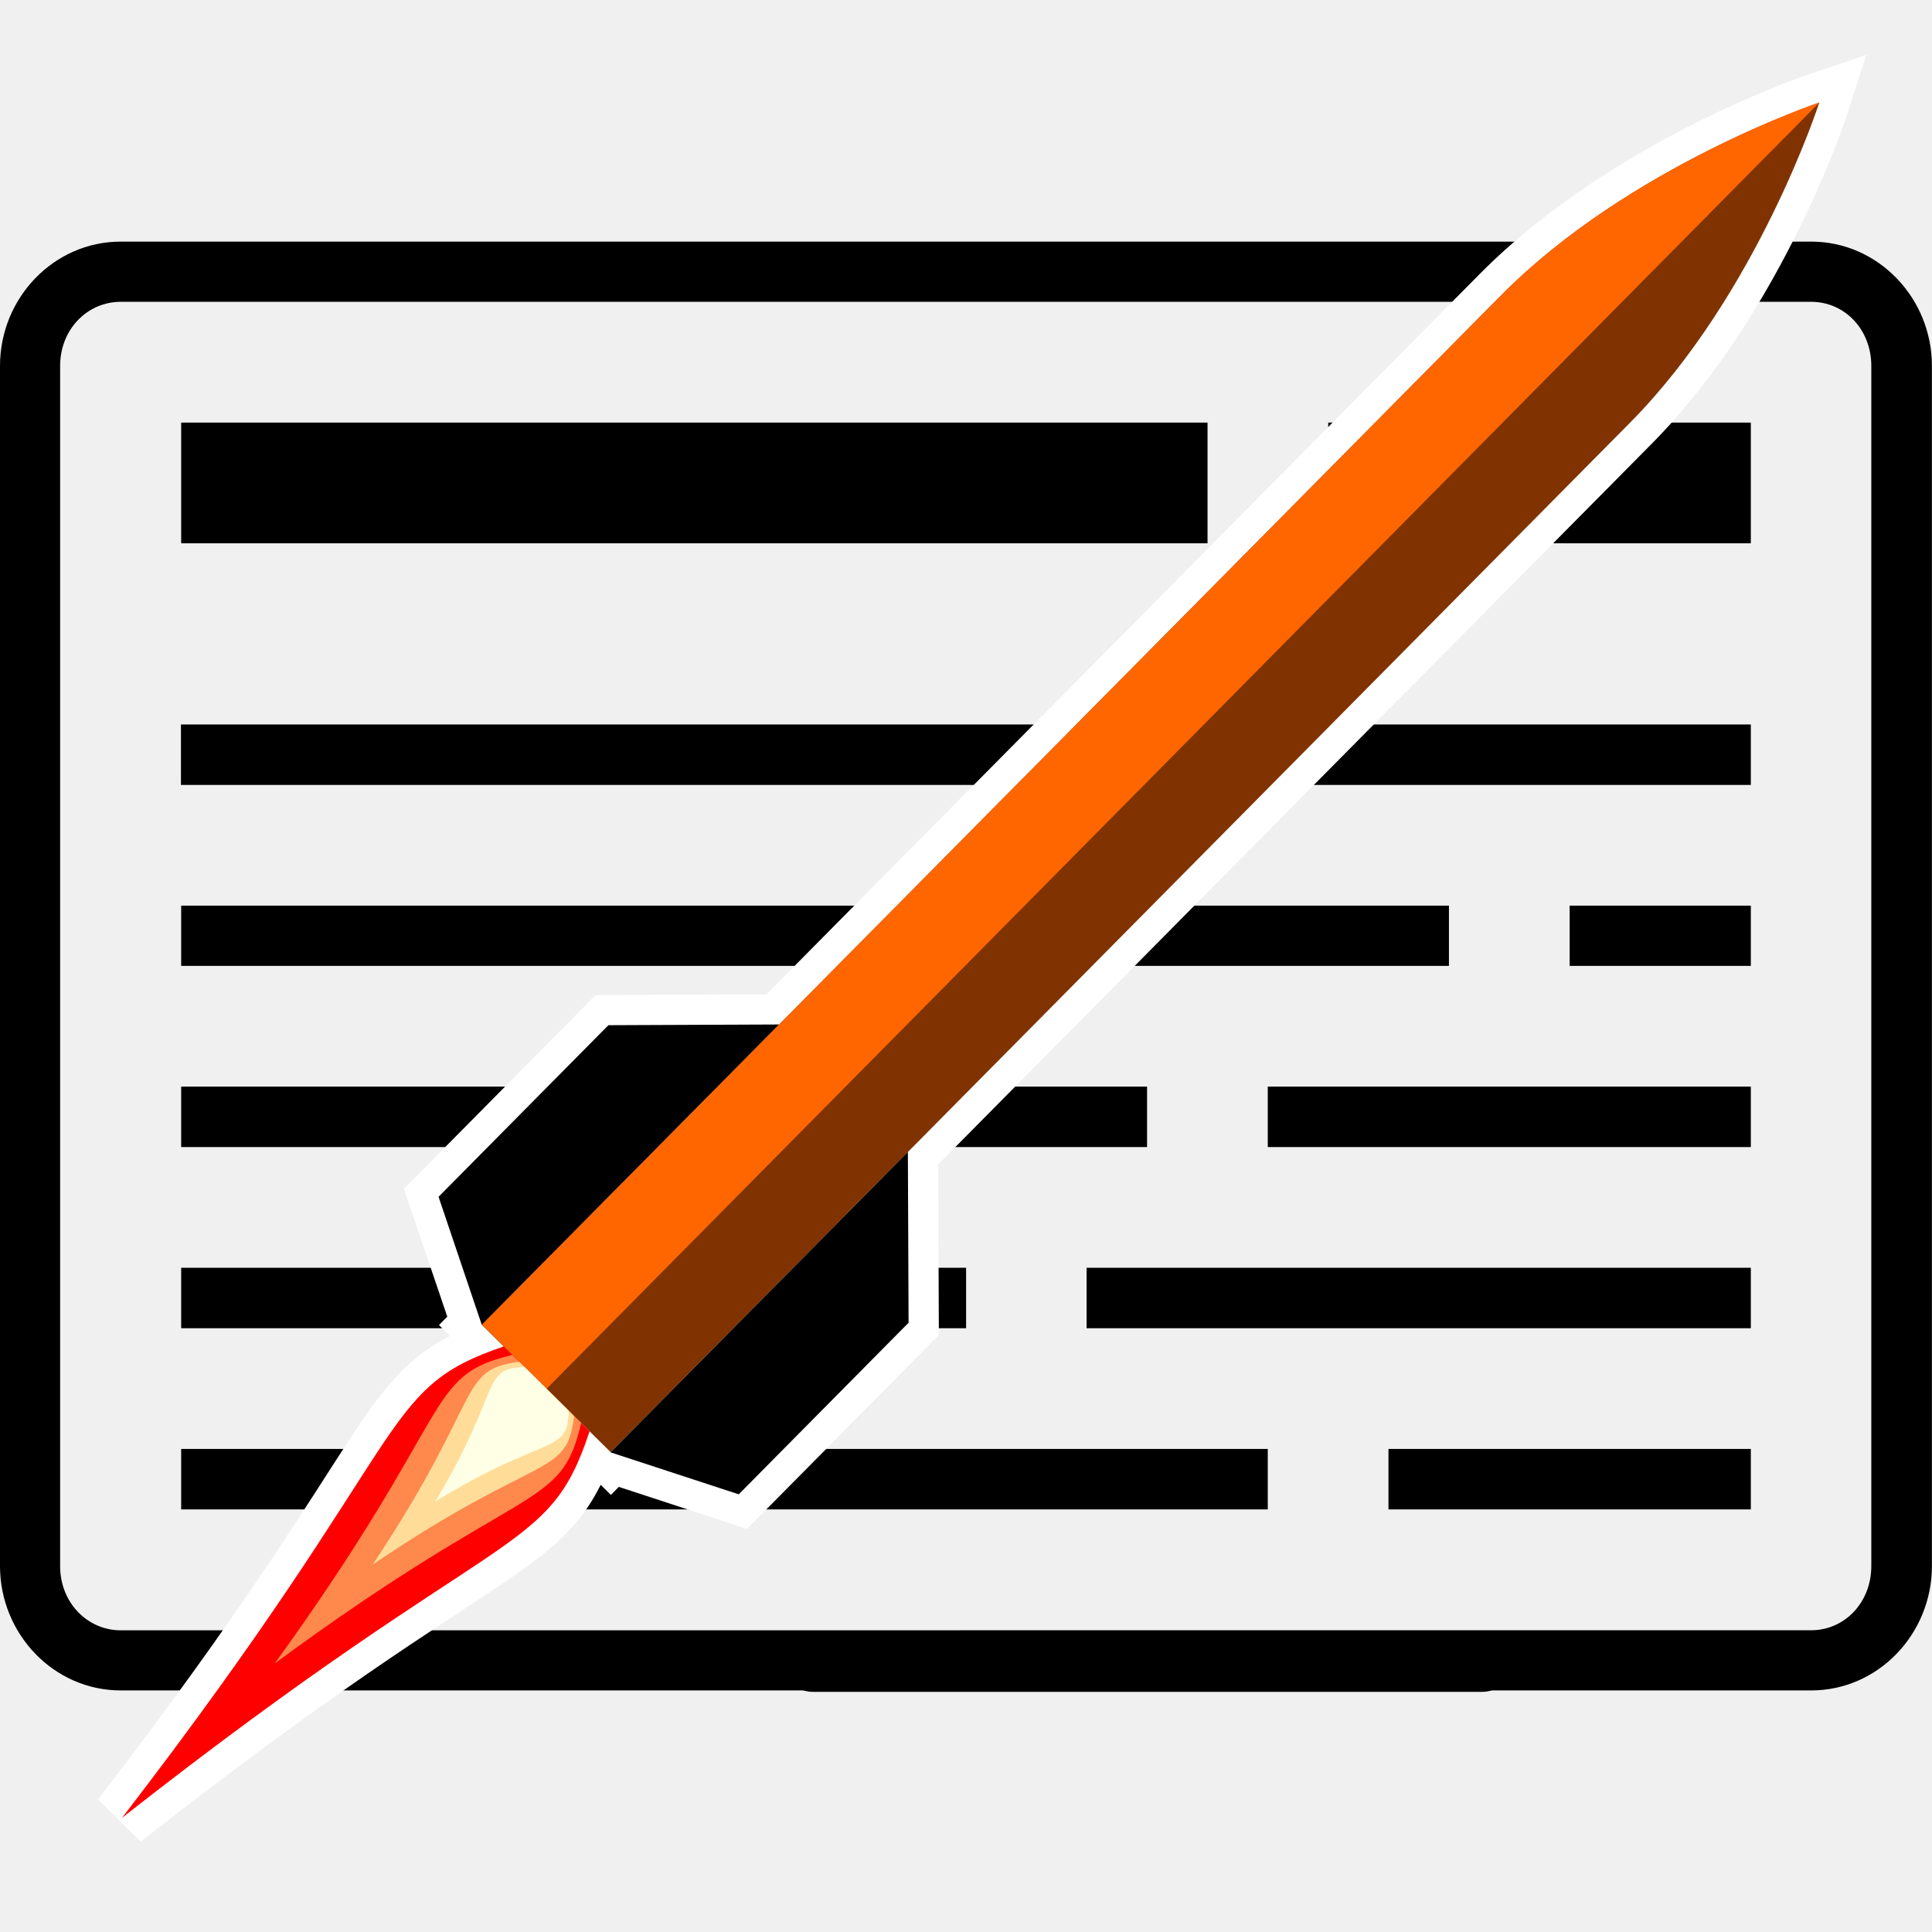
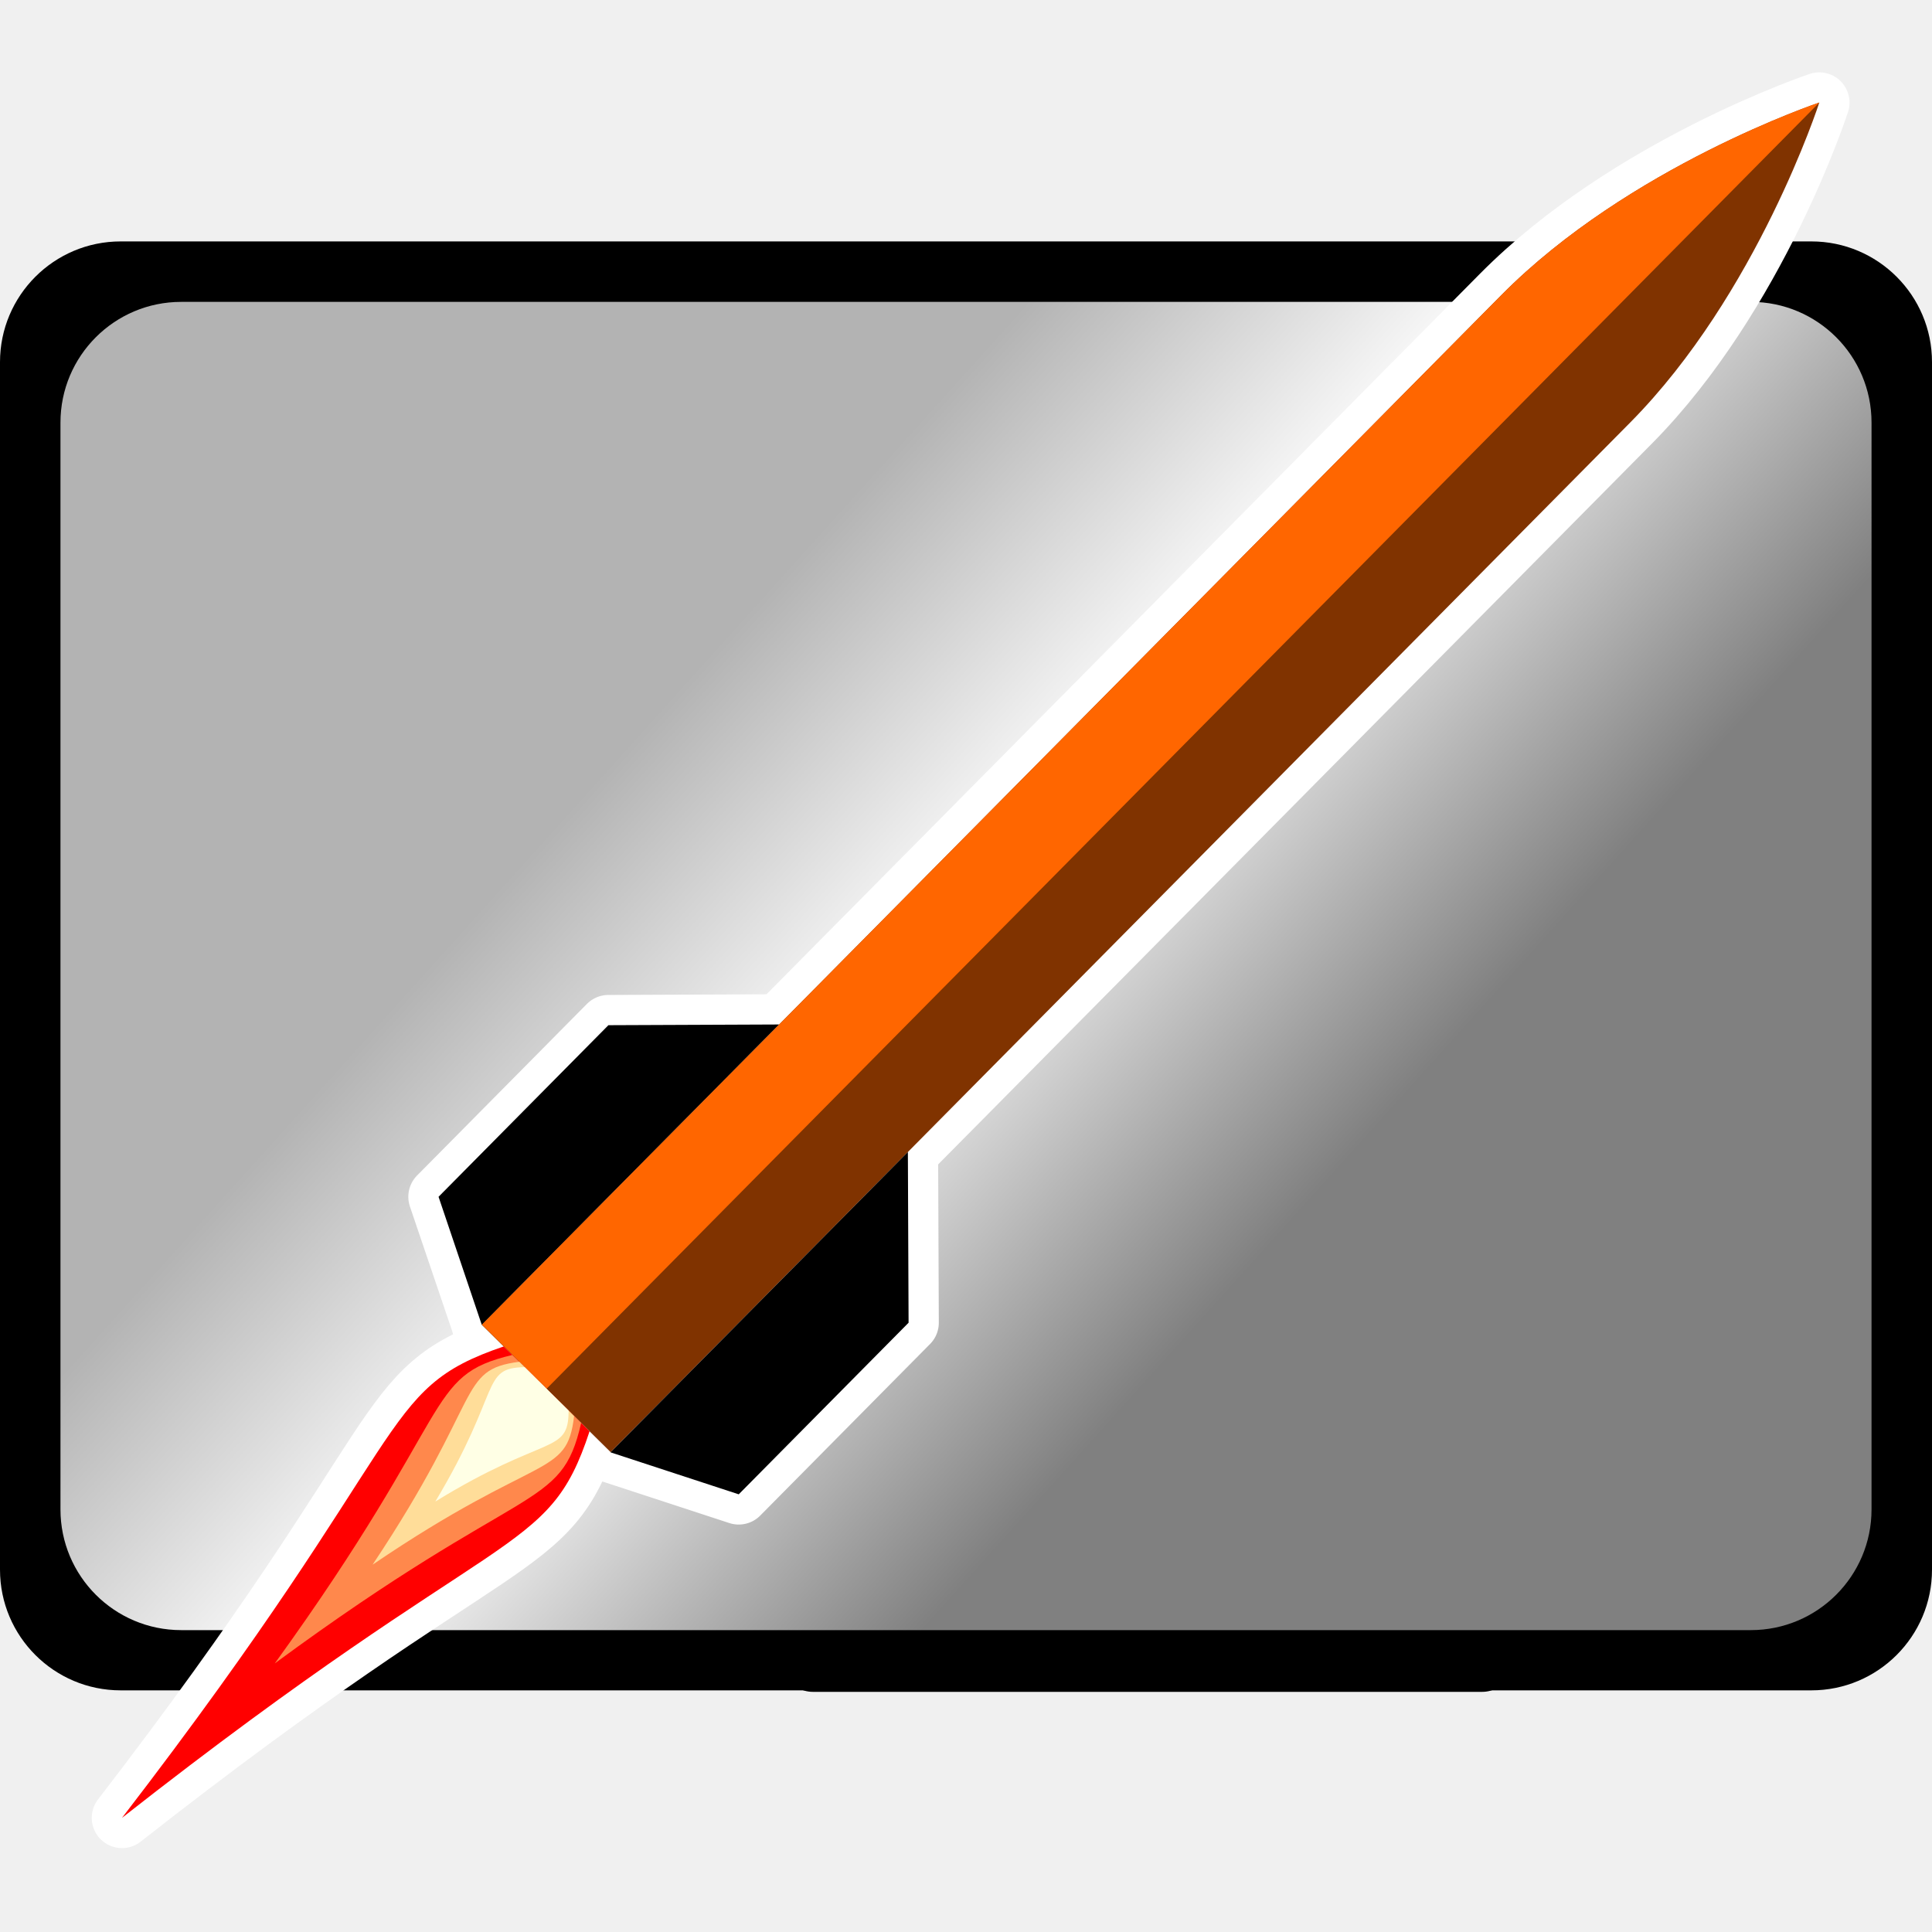
- <svg xmlns="http://www.w3.org/2000/svg" id="svg8" version="1.1" viewBox="0 0 8.467 8.467" height="32" width="32">
+ <svg xmlns="http://www.w3.org/2000/svg" xmlns:xlink="http://www.w3.org/1999/xlink" id="svg8" version="1.1" viewBox="0 0 8.467 8.467" height="32" width="32">
  <defs id="defs2">
+     <linearGradient id="linearGradient966">
+       <stop style="stop-color:#b3b3b3;stop-opacity:1" offset="0" id="stop962" />
+       <stop style="stop-color:#ffffff;stop-opacity:1" offset="0.444" id="stop974" />
+       <stop style="stop-color:#808080;stop-opacity:1" offset="1" id="stop964" />
+     </linearGradient>
    <marker style="overflow:visible" id="DiamondSend" refX="0.0" refY="0.0" orient="auto">
      <path transform="scale(0.2) translate(-6,0)" style="fill-rule:evenodd;stroke:#000000;stroke-width:1pt;stroke-opacity:1;fill:#000000;fill-opacity:1" d="M 0,-7.071 L -7.071,0 L 0,7.071 L 7.071,0 L 0,-7.071 z " id="path986" />
    </marker>
    <marker style="overflow:visible;" id="Arrow1Mend" refX="0.0" refY="0.0" orient="auto">
      <path transform="scale(0.4) rotate(180) translate(10,0)" style="fill-rule:evenodd;stroke:#000000;stroke-width:1pt;stroke-opacity:1;fill:#000000;fill-opacity:1" d="M 0.0,0.0 L 5.0,-5.0 L -12.5,0.0 L 5.0,5.0 L 0.0,0.0 z " id="path892" />
    </marker>
    <marker style="overflow:visible;" id="Arrow1Lend" refX="0.0" refY="0.0" orient="auto">
      <path transform="scale(0.8) rotate(180) translate(12.5,0)" style="fill-rule:evenodd;stroke:#000000;stroke-width:1pt;stroke-opacity:1;fill:#000000;fill-opacity:1" d="M 0.0,0.0 L 5.0,-5.0 L -12.5,0.0 L 5.0,5.0 L 0.0,0.0 z " id="path886" />
    </marker>
+     <linearGradient xlink:href="#linearGradient966" id="linearGradient968" x1="2.117" y1="3.969" x2="4.762" y2="6.35" gradientUnits="userSpaceOnUse" />
  </defs>
  <g id="layer1">
-     <path style="fill:#000000;stroke:none;stroke-width:0.265px;stroke-linecap:butt;stroke-linejoin:miter;stroke-opacity:1" d="m 5.292,1.852 -4.498,1e-7 v 0.529 l 4.498,-10e-8 z" id="path1544-8-4" />
-     <path style="fill:#000000;stroke:none;stroke-width:0.265px;stroke-linecap:butt;stroke-linejoin:miter;stroke-opacity:1" d="M 7.673,1.852 H 5.821 V 2.381 H 7.673 Z" id="path1544-2-0-4" />
-     <path style="fill:#000000;stroke:none;stroke-width:0.265px;stroke-linecap:butt;stroke-linejoin:miter;stroke-opacity:1" d="M 6.879,3.969 H 7.673 V 4.233 H 6.879 Z" id="path1544-5" />
-     <path style="fill:#000000;stroke:none;stroke-width:0.265px;stroke-linecap:butt;stroke-linejoin:miter;stroke-opacity:1" d="m 0.794,3.969 5.556,-10e-8 V 4.233 l -5.556,1e-7 z" id="path1544-2-1" />
+     <rect style="fill:#000000;stroke:none;stroke-width:0.265;stroke-linecap:square;stroke-linejoin:round;stop-color:#000000" id="rect909-4" width="8.467" height="6.35" x="1.2413465e-08" y="1.058" ry="0.529" rx="0.529" />
+     <rect style="fill:url(#linearGradient968);stroke:none;stroke-width:0.265;stroke-linecap:square;stroke-linejoin:round;stop-color:#000000;fill-opacity:1" id="rect909" width="7.937" height="5.821" x="0.265" y="1.323" ry="0.529" rx="0.529" />
    <path style="fill:none;stroke:#000000;stroke-width:0.265;stroke-linecap:round;stroke-linejoin:miter;stroke-miterlimit:4;stroke-dasharray:none;stroke-opacity:1" d="M 3.562,7.282 H 6.496" id="path1094-8-2" />
-     <path id="rect1540" style="color:#000000;font-style:normal;font-variant:normal;font-weight:normal;font-stretch:normal;font-size:medium;line-height:normal;font-family:sans-serif;font-variant-ligatures:normal;font-variant-position:normal;font-variant-caps:normal;font-variant-numeric:normal;font-variant-alternates:normal;font-variant-east-asian:normal;font-feature-settings:normal;font-variation-settings:normal;text-indent:0;text-align:start;text-decoration:none;text-decoration-line:none;text-decoration-style:solid;text-decoration-color:#000000;letter-spacing:normal;word-spacing:normal;text-transform:none;writing-mode:lr-tb;direction:ltr;text-orientation:mixed;dominant-baseline:auto;baseline-shift:baseline;text-anchor:start;white-space:normal;shape-padding:0;shape-margin:0;inline-size:0;clip-rule:nonzero;display:inline;overflow:visible;visibility:visible;opacity:1;isolation:auto;mix-blend-mode:normal;color-interpolation:sRGB;color-interpolation-filters:linearRGB;solid-color:#000000;solid-opacity:1;vector-effect:none;fill:#000000;fill-opacity:1;fill-rule:nonzero;stroke:none;stroke-width:3.78;stroke-linecap:round;stroke-linejoin:round;stroke-miterlimit:4;stroke-dasharray:none;stroke-dashoffset:0;stroke-opacity:1;color-rendering:auto;image-rendering:auto;shape-rendering:auto;text-rendering:auto;enable-background:accumulate;stop-color:#000000;stop-opacity:1" d="m 30,28 c 1.111,0 2,-0.937 2,-2.061 V 6.061 c 0,-1.123 -0.889,-2.059 -2,-2.059 -9.333,0 -18.667,0 -28,0 -1.111,-4e-7 -2,0.935 -2,2.059 V 25.939 C 0,27.063 0.889,28 2,28 m 0,-0.996 c -0.551,0 -1.004,-0.456 -1.004,-1.064 V 6.061 c 0,-0.608 0.452,-1.062 1.004,-1.062 9.333,0 18.667,0 28,0 0.551,0 0.996,0.454 0.996,1.062 V 25.939 c 0,0.608 -0.445,1.064 -0.996,1.064" transform="scale(0.2645833)" />
-     <path style="fill:#000000;stroke:none;stroke-width:0.265px;stroke-linecap:butt;stroke-linejoin:miter;stroke-opacity:1" d="M 5.556,4.762 H 7.673 V 5.027 H 5.556 Z" id="path1544" />
-     <path style="fill:#000000;stroke:none;stroke-width:0.265px;stroke-linecap:butt;stroke-linejoin:miter;stroke-opacity:1" d="m 0.794,4.762 4.233,-1e-7 v 0.265 l -4.233,1e-7 z" id="path1544-2" />
-     <path style="fill:#000000;stroke:none;stroke-width:0.265px;stroke-linecap:butt;stroke-linejoin:miter;stroke-opacity:1" d="m 4.762,3.175 -3.969,1e-7 v 0.265 l 3.969,-1e-7 z" id="path1544-8" />
-     <path style="fill:#000000;stroke:none;stroke-width:0.265px;stroke-linecap:butt;stroke-linejoin:miter;stroke-opacity:1" d="M 7.673,3.175 H 5.292 V 3.44 h 2.381 z" id="path1544-2-0" />
-     <path style="fill:#000000;stroke:none;stroke-width:0.265px;stroke-linecap:butt;stroke-linejoin:miter;stroke-opacity:1" d="M 4.762,5.556 H 7.673 V 5.821 H 4.762 Z" id="path1544-1" />
-     <path style="fill:#000000;stroke:none;stroke-width:0.265px;stroke-linecap:butt;stroke-linejoin:miter;stroke-opacity:1" d="m 0.794,5.556 3.44,-1e-7 v 0.265 l -3.44,1e-7 z" id="path1544-2-15" />
-     <path style="fill:#000000;stroke:none;stroke-width:0.265px;stroke-linecap:butt;stroke-linejoin:miter;stroke-opacity:1" d="M 6.085,6.35 H 7.673 V 6.615 H 6.085 Z" id="path1544-1-1" />
-     <path style="fill:#000000;stroke:none;stroke-width:0.265px;stroke-linecap:butt;stroke-linejoin:miter;stroke-opacity:1" d="m 0.794,6.35 4.762,0 v 0.265 l -4.762,0 z" id="path1544-2-15-7" />
    <g id="g2069">
      <g id="g1939" transform="rotate(32.26158,1.994863,7.412834)">
        <g id="g1930" transform="rotate(-33.19373,3.938466,12.61633)">
          <g id="g1719" transform="translate(-0.5290965,-0.00860867)">
            <g id="g1937">
              <g id="g1924">
                <g id="g1707-1" style="fill:#800000;stroke:#ffffff;stroke-width:0.265;stroke-miterlimit:4;stroke-dasharray:none;stroke-linecap:square">
                  <path id="path1597-7-9" style="fill:#800000;fill-opacity:1;stroke:#ffffff;stroke-width:0.265;stroke-linecap:square;stroke-linejoin:miter;stroke-opacity:1;stroke-miterlimit:4;stroke-dasharray:none" d="M 1.557,8.458 C 1.42,8.594 1.555,8.597 1.682,9.154 1.826,8.601 1.962,8.603 1.828,8.462 Z m -0.034,-5.51e-4 C 1.351,8.671 1.52,8.674 1.675,9.544 1.859,8.679 2.028,8.682 1.862,8.463 Z M 1.481,8.457 C 1.264,8.792 1.476,8.795 1.665,10.153 1.899,8.802 2.111,8.806 1.905,8.463 Z M 1.428,8.456 C 1.155,8.981 1.42,8.985 1.65,11.105 1.949,8.993 2.213,8.998 1.957,8.464 Z m -0.105,-1.854 -0.538,0.52 -0.017,1.058 0.525,0.273 z m 0.794,0.013 -0.03,1.852 0.533,-0.256 0.017,-1.058 z M 2.19,2.117 2.087,8.466 1.293,8.454 1.396,2.104 c 0.013,-0.794 0.422,-1.573 0.422,-1.573 0,0 0.385,0.793 0.372,1.586 z" />
                </g>
                <g id="g1916">
                  <path style="fill:#803300;stroke:none;stroke-width:0.265px;stroke-linecap:butt;stroke-linejoin:round;stroke-opacity:1" d="M 2.19,2.117 2.087,8.466 1.293,8.454 1.396,2.104 c 0.013,-0.794 0.422,-1.573 0.422,-1.573 0,0 0.385,0.793 0.372,1.586 z" id="path1538" />
                  <path id="path1538-2" style="fill:#000000;stroke:none;stroke-width:0.265px;stroke-linecap:butt;stroke-linejoin:round;stroke-opacity:1" d="M 1.323,6.602 0.785,7.122 0.768,8.18 1.293,8.454 Z m 0.794,0.013 -0.03,1.852 0.533,-0.256 0.017,-1.058 z" />
                  <path style="fill:#ff6600;stroke:none;stroke-width:0.265px;stroke-linecap:butt;stroke-linejoin:round;stroke-opacity:1" d="m 1.396,2.104 -0.073,4.51 -0.03,1.839 0.399,0.006 0.126,-7.929 c 0,0 -0.409,0.78 -0.422,1.573 z" id="path1809" />
                </g>
              </g>
              <path style="fill:#ff0000;stroke:none;stroke-width:0.265px;stroke-linecap:butt;stroke-linejoin:miter;stroke-opacity:1" d="M 1.428,8.456 C 1.155,8.981 1.42,8.985 1.65,11.105 1.949,8.993 2.213,8.998 1.957,8.464 Z" id="path1597" />
              <path style="fill:#ff884c;fill-opacity:1;stroke:none;stroke-width:0.265px;stroke-linecap:butt;stroke-linejoin:miter;stroke-opacity:1" d="M 1.481,8.457 C 1.264,8.792 1.476,8.795 1.665,10.153 1.899,8.802 2.111,8.806 1.905,8.463 Z" id="path1597-9" />
              <path style="fill:#ffdd99;fill-opacity:1;stroke:none;stroke-width:0.265px;stroke-linecap:butt;stroke-linejoin:miter;stroke-opacity:1" d="M 1.524,8.457 C 1.351,8.671 1.52,8.674 1.675,9.544 1.859,8.679 2.028,8.682 1.862,8.463 Z" id="path1597-3" />
              <path style="fill:#ffffe5;fill-opacity:1;stroke:none;stroke-width:0.265px;stroke-linecap:butt;stroke-linejoin:miter;stroke-opacity:1" d="M 1.557,8.458 C 1.42,8.594 1.555,8.597 1.682,9.154 1.826,8.601 1.962,8.603 1.828,8.462 Z" id="path1597-7" />
            </g>
          </g>
        </g>
      </g>
    </g>
    <g id="g2069-0" transform="rotate(44.71998,3.421326,12.72949)">
      <g id="g1939-4" transform="rotate(32.26158,1.994863,7.412834)">
        <g id="g1930-0" transform="rotate(-33.19373,3.938466,12.61633)">
          <g id="g1719-5" transform="translate(-0.5290965,-0.00860867)">
            <g id="g1937-7">
              <g id="g1924-0">
                <g id="g1707-1-0" style="fill:#800000;stroke:#ffffff;stroke-width:0.265;stroke-linecap:square;stroke-miterlimit:4;stroke-dasharray:none">
-                   <path id="path1597-7-9-5" style="fill:#800000;fill-opacity:1;stroke:#ffffff;stroke-width:0.265;stroke-linecap:square;stroke-linejoin:miter;stroke-miterlimit:4;stroke-dasharray:none;stroke-opacity:1" d="M 1.557,8.458 C 1.42,8.594 1.555,8.597 1.682,9.154 1.826,8.601 1.962,8.603 1.828,8.462 Z m -0.034,-5.51e-4 C 1.351,8.671 1.52,8.674 1.675,9.544 1.859,8.679 2.028,8.682 1.862,8.463 Z M 1.481,8.457 C 1.264,8.792 1.476,8.795 1.665,10.153 1.899,8.802 2.111,8.806 1.905,8.463 Z M 1.428,8.456 C 1.155,8.981 1.42,8.985 1.65,11.105 1.949,8.993 2.213,8.998 1.957,8.464 Z m -0.105,-1.854 -0.538,0.52 -0.017,1.058 0.525,0.273 z m 0.794,0.013 -0.03,1.852 0.533,-0.256 0.017,-1.058 z M 2.19,2.117 2.087,8.466 1.293,8.454 1.396,2.104 c 0.013,-0.794 0.422,-1.573 0.422,-1.573 0,0 0.385,0.793 0.372,1.586 z" />
+                   <path id="path1597-7-9-5" style="fill:#800000;fill-opacity:1;stroke:#ffffff;stroke-width:0.265;stroke-linecap:round;stroke-linejoin:round;stroke-miterlimit:4;stroke-dasharray:none;stroke-opacity:1" d="M 1.557,8.458 C 1.42,8.594 1.555,8.597 1.682,9.154 1.826,8.601 1.962,8.603 1.828,8.462 Z m -0.034,-5.51e-4 C 1.351,8.671 1.52,8.674 1.675,9.544 1.859,8.679 2.028,8.682 1.862,8.463 Z M 1.481,8.457 C 1.264,8.792 1.476,8.795 1.665,10.153 1.899,8.802 2.111,8.806 1.905,8.463 Z M 1.428,8.456 C 1.155,8.981 1.42,8.985 1.65,11.105 1.949,8.993 2.213,8.998 1.957,8.464 Z m -0.105,-1.854 -0.538,0.52 -0.017,1.058 0.525,0.273 z m 0.794,0.013 -0.03,1.852 0.533,-0.256 0.017,-1.058 z M 2.19,2.117 2.087,8.466 1.293,8.454 1.396,2.104 c 0.013,-0.794 0.422,-1.573 0.422,-1.573 0,0 0.385,0.793 0.372,1.586 z" />
                </g>
                <g id="g1916-6">
                  <path style="fill:#803300;stroke:none;stroke-width:0.265px;stroke-linecap:butt;stroke-linejoin:round;stroke-opacity:1" d="M 2.19,2.117 2.087,8.466 1.293,8.454 1.396,2.104 c 0.013,-0.794 0.422,-1.573 0.422,-1.573 0,0 0.385,0.793 0.372,1.586 z" id="path1538-7" />
                  <path id="path1538-2-8" style="fill:#000000;stroke:none;stroke-width:0.265px;stroke-linecap:butt;stroke-linejoin:round;stroke-opacity:1" d="M 1.323,6.602 0.785,7.122 0.768,8.18 1.293,8.454 Z m 0.794,0.013 -0.03,1.852 0.533,-0.256 0.017,-1.058 z" />
                  <path style="fill:#ff6600;stroke:none;stroke-width:0.265px;stroke-linecap:butt;stroke-linejoin:round;stroke-opacity:1" d="m 1.396,2.104 -0.073,4.51 -0.03,1.839 0.399,0.006 0.126,-7.929 c 0,0 -0.409,0.78 -0.422,1.573 z" id="path1809-0" />
                </g>
              </g>
              <path style="fill:#ff0000;stroke:none;stroke-width:0.265px;stroke-linecap:butt;stroke-linejoin:miter;stroke-opacity:1" d="M 1.428,8.456 C 1.155,8.981 1.42,8.985 1.65,11.105 1.949,8.993 2.213,8.998 1.957,8.464 Z" id="path1597-6" />
              <path style="fill:#ff884c;fill-opacity:1;stroke:none;stroke-width:0.265px;stroke-linecap:butt;stroke-linejoin:miter;stroke-opacity:1" d="M 1.481,8.457 C 1.264,8.792 1.476,8.795 1.665,10.153 1.899,8.802 2.111,8.806 1.905,8.463 Z" id="path1597-9-5" />
              <path style="fill:#ffdd99;fill-opacity:1;stroke:none;stroke-width:0.265px;stroke-linecap:butt;stroke-linejoin:miter;stroke-opacity:1" d="M 1.524,8.457 C 1.351,8.671 1.52,8.674 1.675,9.544 1.859,8.679 2.028,8.682 1.862,8.463 Z" id="path1597-3-7" />
              <path style="fill:#ffffe5;fill-opacity:1;stroke:none;stroke-width:0.265px;stroke-linecap:butt;stroke-linejoin:miter;stroke-opacity:1" d="M 1.557,8.458 C 1.42,8.594 1.555,8.597 1.682,9.154 1.826,8.601 1.962,8.603 1.828,8.462 Z" id="path1597-7-3" />
            </g>
          </g>
        </g>
      </g>
    </g>
  </g>
</svg>
